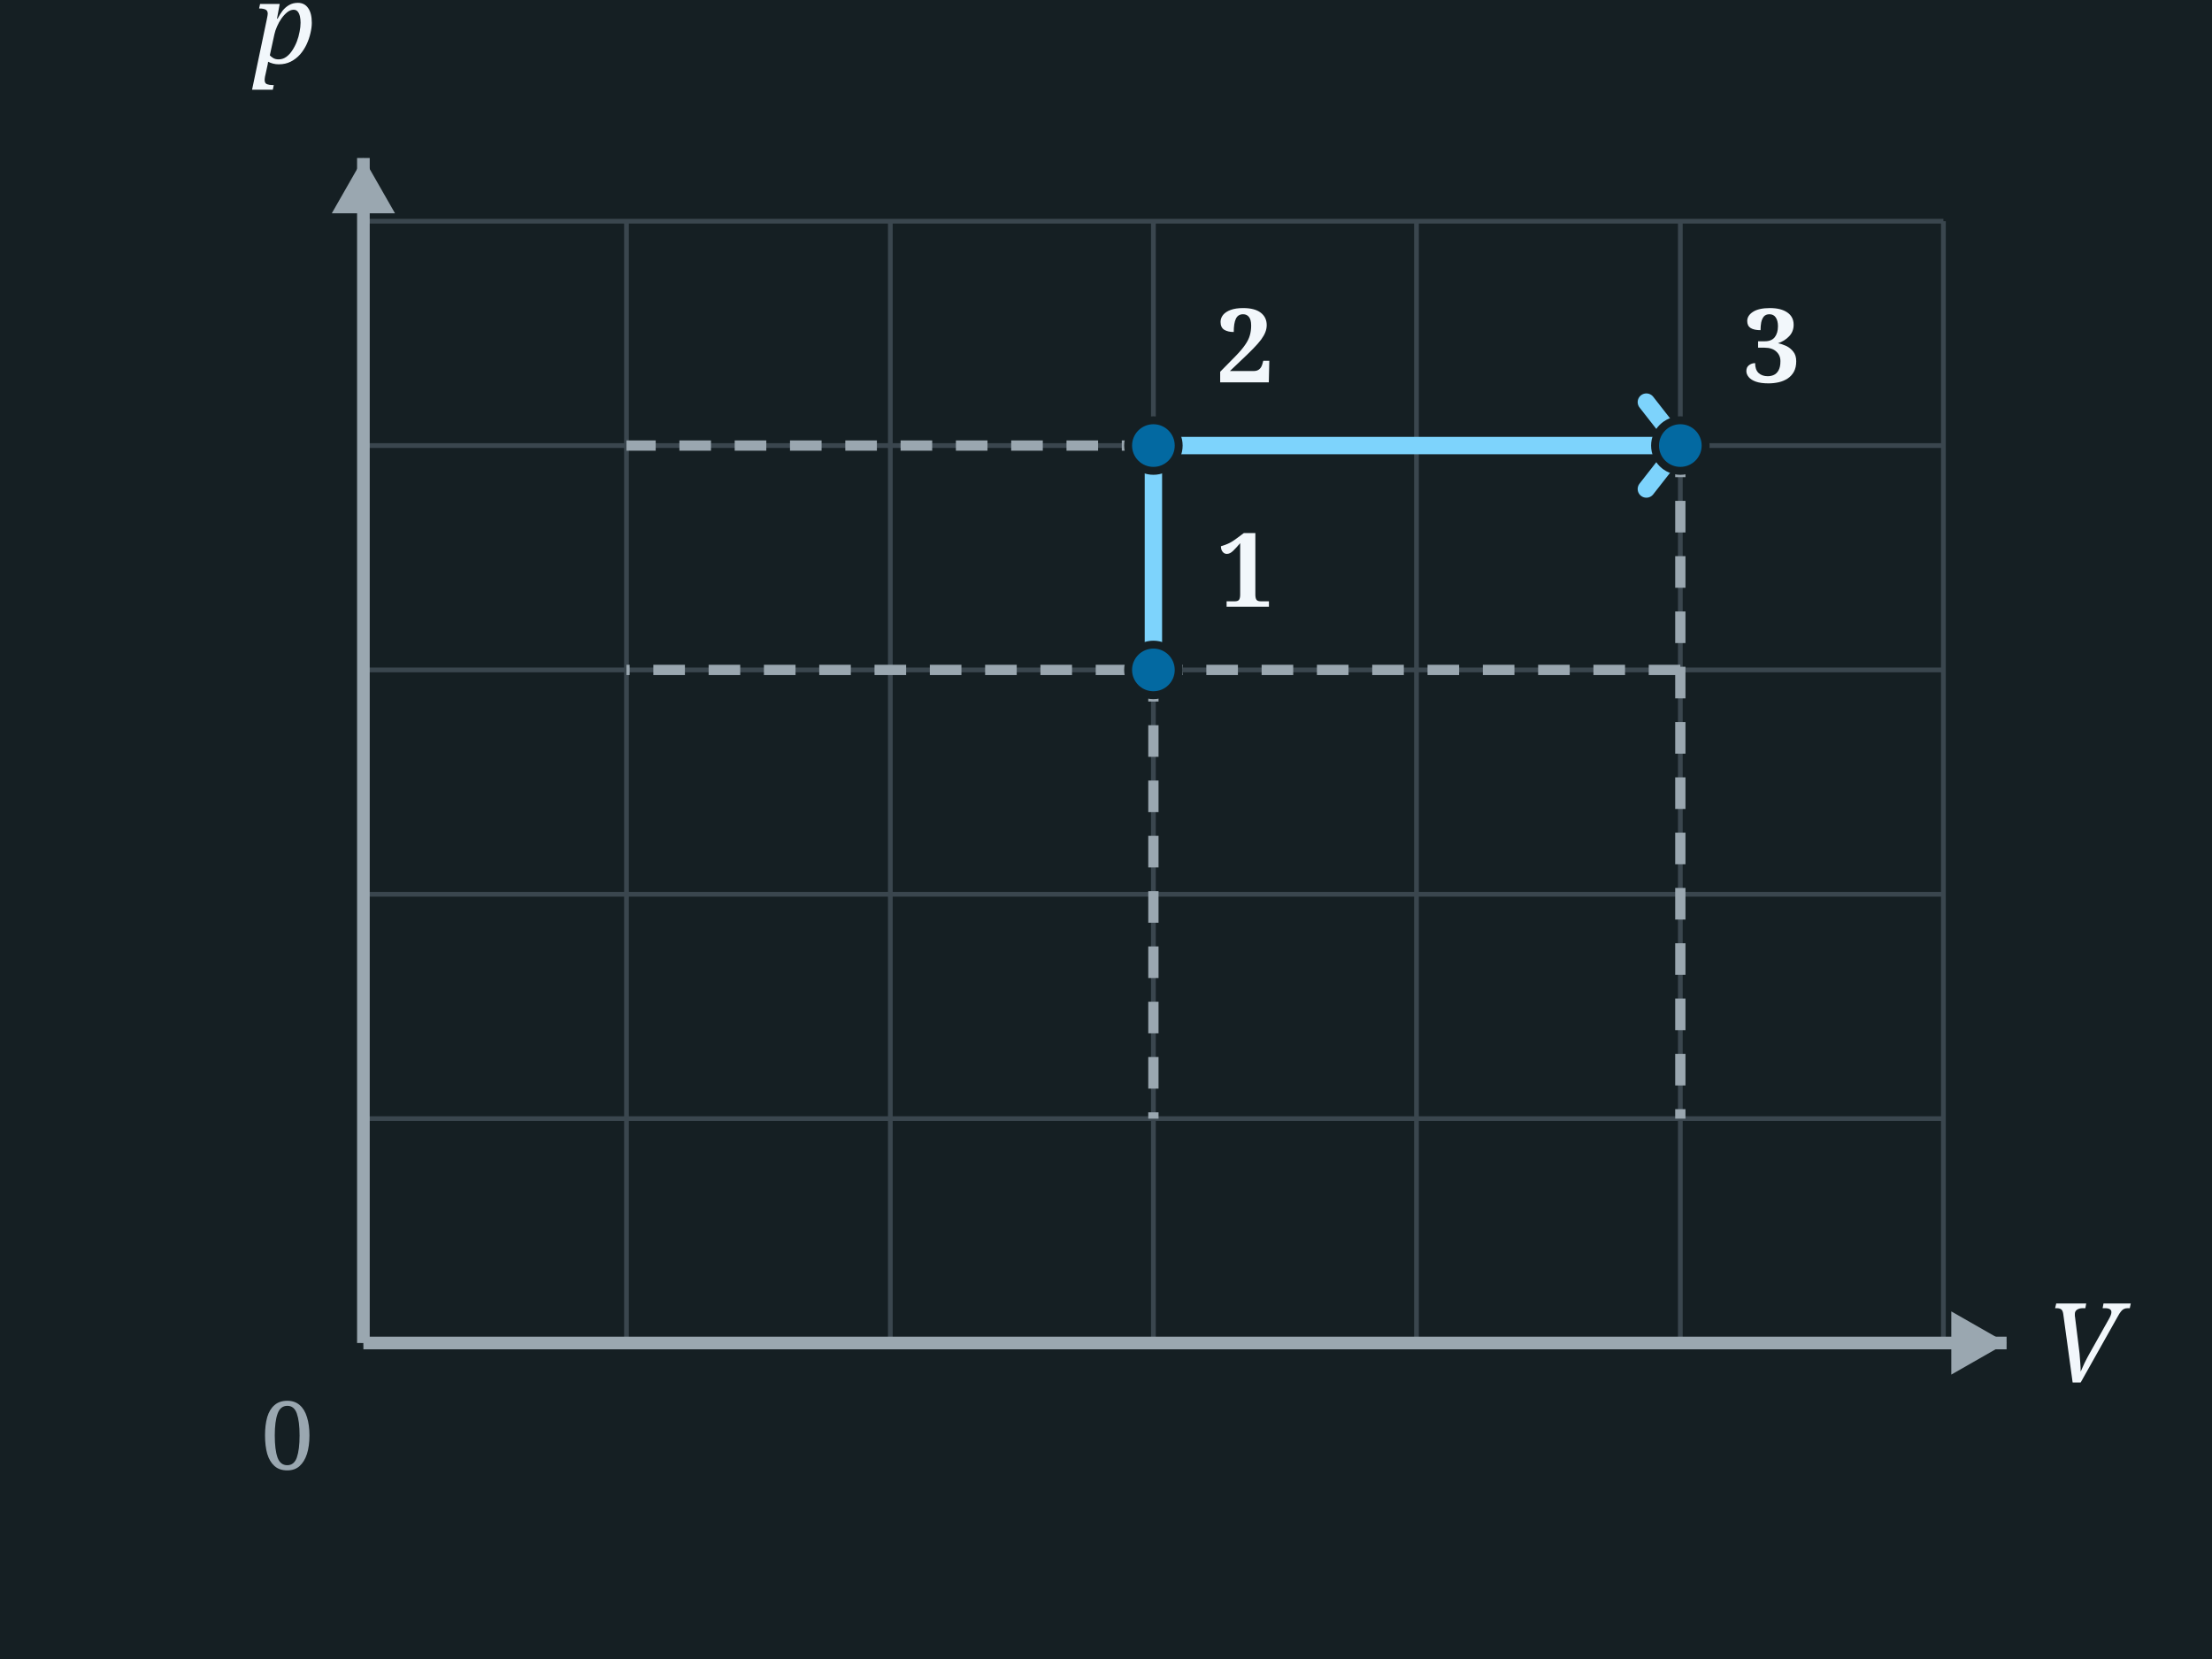
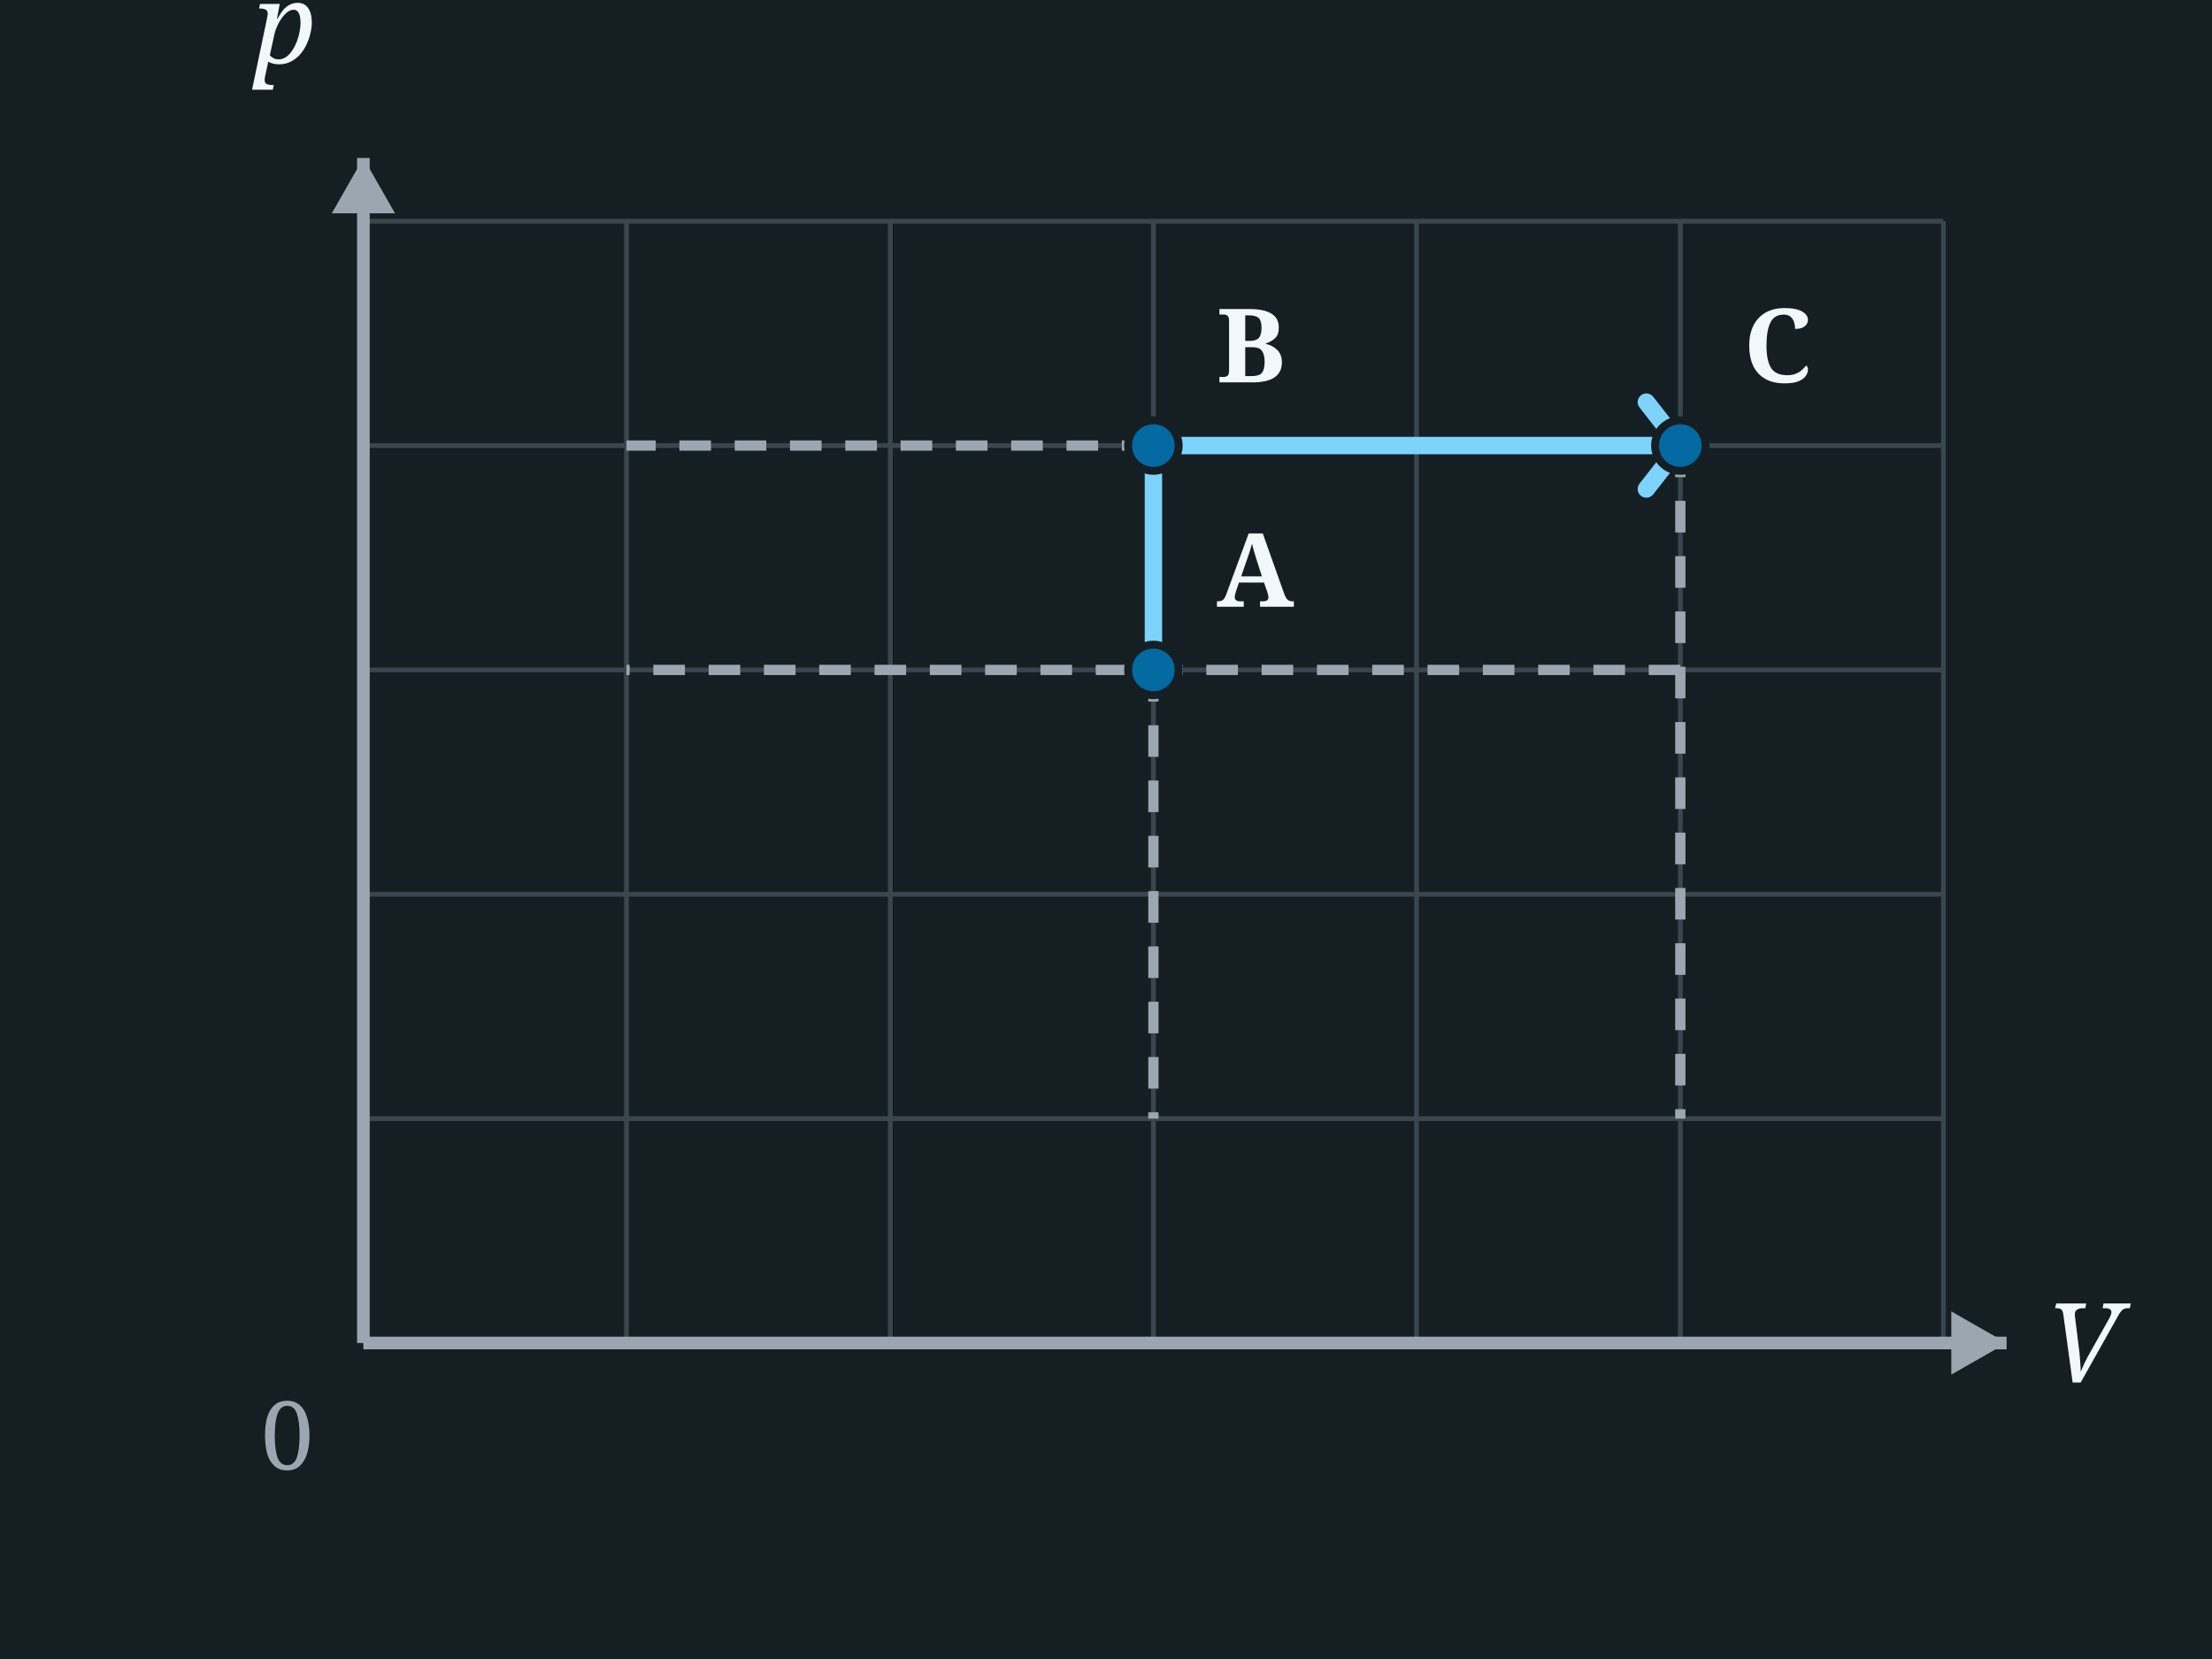
<svg xmlns="http://www.w3.org/2000/svg" viewBox="0 0 280 210" width="280" height="210">
  <rect x="0" y="0" width="280" height="210" fill="#151F23" />
  <rect x="0" y="0" width="280" height="210" fill="#151F23" />
  <line x1="46.0" y1="28" x2="46.0" y2="170" stroke="#3A464E" stroke-width="0.6" />
  <line x1="79.3" y1="28" x2="79.3" y2="170" stroke="#3A464E" stroke-width="0.6" />
  <line x1="112.7" y1="28" x2="112.7" y2="170" stroke="#3A464E" stroke-width="0.6" />
  <line x1="146.0" y1="28" x2="146.0" y2="170" stroke="#3A464E" stroke-width="0.6" />
  <line x1="179.3" y1="28" x2="179.3" y2="170" stroke="#3A464E" stroke-width="0.6" />
  <line x1="212.7" y1="28" x2="212.7" y2="170" stroke="#3A464E" stroke-width="0.6" />
  <line x1="246.0" y1="28" x2="246.0" y2="170" stroke="#3A464E" stroke-width="0.6" />
  <line x1="46" y1="28.0" x2="246" y2="28.0" stroke="#3A464E" stroke-width="0.6" />
  <line x1="46" y1="56.4" x2="246" y2="56.4" stroke="#3A464E" stroke-width="0.6" />
  <line x1="46" y1="84.8" x2="246" y2="84.8" stroke="#3A464E" stroke-width="0.6" />
  <line x1="46" y1="113.2" x2="246" y2="113.2" stroke="#3A464E" stroke-width="0.6" />
  <line x1="46" y1="141.6" x2="246" y2="141.6" stroke="#3A464E" stroke-width="0.6" />
  <line x1="46" y1="170.0" x2="246" y2="170.0" stroke="#3A464E" stroke-width="0.6" />
  <line x1="46" y1="170" x2="46" y2="20" stroke="#9AA7B0" stroke-width="1.6" />
  <polygon points="42,27 50,27 46,20 " fill="#9AA7B0" />
  <line x1="46" y1="170" x2="254" y2="170" stroke="#9AA7B0" stroke-width="1.6" />
  <polygon points="247,166 247,174 254,170 " fill="#9AA7B0" />
  <text x="259" y="175" font-family="Georgia, serif" font-style="italic" font-size="14" fill="#F2F7FB">V</text>
  <text x="32" y="8" font-family="Georgia, serif" font-style="italic" font-size="14" fill="#F2F7FB">p</text>
  <text x="33" y="186" font-family="Georgia, serif" font-size="12" fill="#9AA7B0">0</text>
  <line x1="212.7" y1="84.8" x2="79.3" y2="84.8" stroke="#9AA7B0" stroke-width="1.3" stroke-dasharray="4,3" />
  <line x1="146.0" y1="84.8" x2="146.0" y2="141.6" stroke="#9AA7B0" stroke-width="1.3" stroke-dasharray="4,3" />
  <line x1="212.7" y1="56.4" x2="212.7" y2="141.6" stroke="#9AA7B0" stroke-width="1.3" stroke-dasharray="4,3" />
  <line x1="146.0" y1="56.4" x2="79.3" y2="56.4" stroke="#9AA7B0" stroke-width="1.3" stroke-dasharray="4,3" />
  <path d="M 146.0,84.8 L 146.0,56.4 L 212.7,56.4" fill="none" stroke="#7dd3fc" stroke-width="2.2" stroke-linecap="round" stroke-linejoin="round" />
  <line x1="212.7" y1="56.4" x2="208.4" y2="50.9" stroke="#7dd3fc" stroke-width="2.2" stroke-linecap="round" />
  <line x1="212.7" y1="56.4" x2="208.4" y2="61.9" stroke="#7dd3fc" stroke-width="2.2" stroke-linecap="round" />
  <circle cx="146.0" cy="84.8" r="3.2" fill="#0369a1" stroke="#151F23" stroke-width="1" />
-   <text x="154.0" y="76.8" font-family="Georgia, serif" font-size="13" fill="#F2F7FB" font-weight="bold">1</text>
+   <text x="154.0" y="76.8" font-family="Georgia, serif" font-size="13" fill="#F2F7FB" font-weight="bold">A</text>
  <circle cx="146.0" cy="56.4" r="3.2" fill="#0369a1" stroke="#151F23" stroke-width="1" />
-   <text x="154.0" y="48.4" font-family="Georgia, serif" font-size="13" fill="#F2F7FB" font-weight="bold">2</text>
+   <text x="154.0" y="48.4" font-family="Georgia, serif" font-size="13" fill="#F2F7FB" font-weight="bold">B</text>
  <circle cx="212.7" cy="56.4" r="3.2" fill="#0369a1" stroke="#151F23" stroke-width="1" />
-   <text x="220.7" y="48.4" font-family="Georgia, serif" font-size="13" fill="#F2F7FB" font-weight="bold">3</text>
+   <text x="220.7" y="48.4" font-family="Georgia, serif" font-size="13" fill="#F2F7FB" font-weight="bold">C</text>
</svg>
